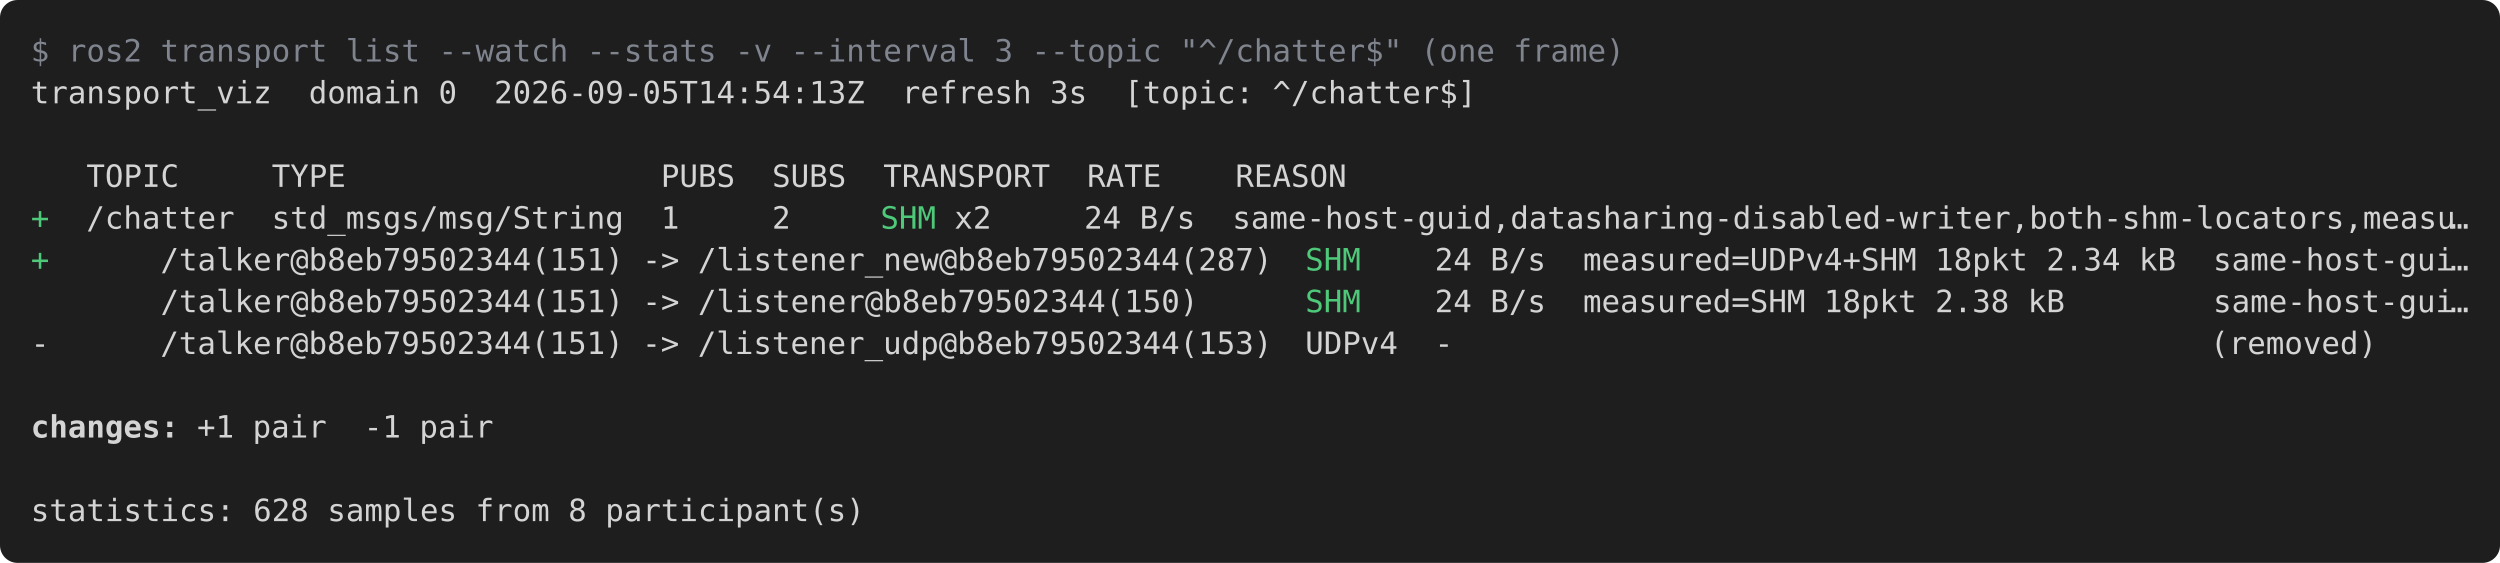
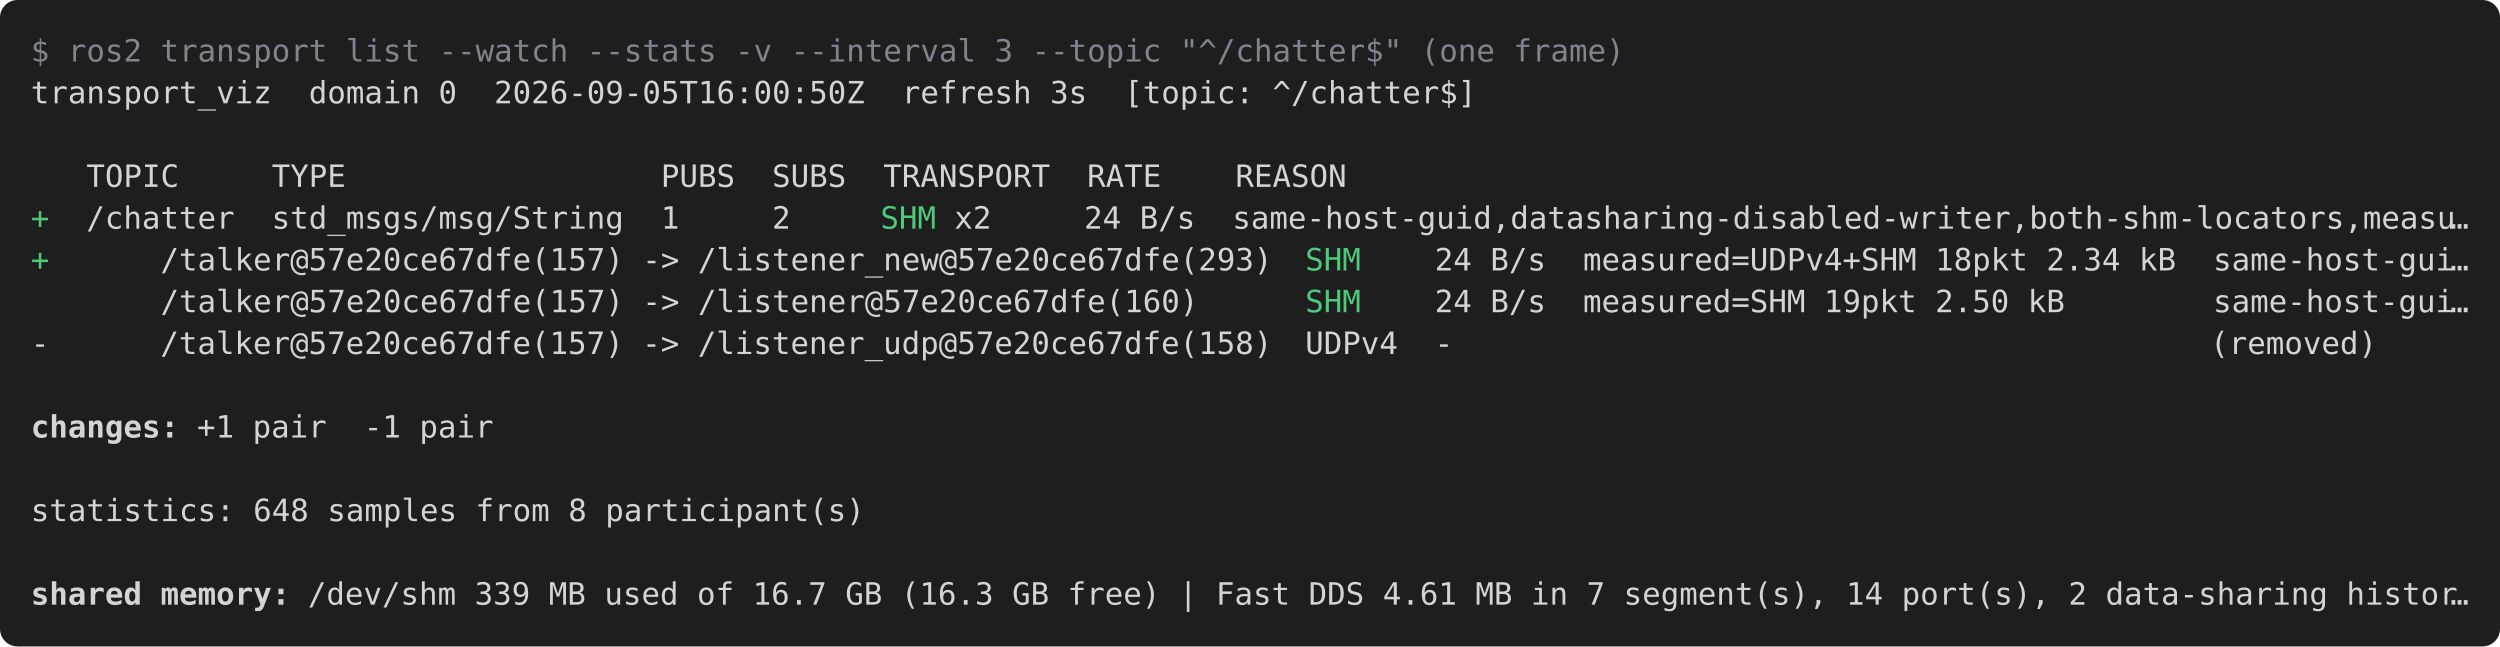
- <svg xmlns="http://www.w3.org/2000/svg" width="1137" height="256" viewBox="0 0 1137 256" font-family="SFMono-Regular, Menlo, Consolas, 'DejaVu Sans Mono', monospace" font-size="14">
+ <svg xmlns="http://www.w3.org/2000/svg" width="1137" height="294" viewBox="0 0 1137 294" font-family="SFMono-Regular, Menlo, Consolas, 'DejaVu Sans Mono', monospace" font-size="14">
  <rect width="100%" height="100%" rx="8" fill="#1e1e1e" />
  <text x="14" y="28" fill="#7f848e">$ ros2 transport list --watch --stats -v --interval 3 --topic "^/chatter$"   (one frame)</text>
  <text y="47" xml:space="preserve">
-     <tspan x="14.0" fill="#d4d4d4" textLength="655.2" lengthAdjust="spacingAndGlyphs" xml:space="preserve">transport_viz  domain 0  2026-09-05T14:54:13Z  refresh 3s  [topic: ^/chatter$]</tspan>
+     <tspan x="14.0" fill="#d4d4d4" textLength="655.2" lengthAdjust="spacingAndGlyphs" xml:space="preserve">transport_viz  domain 0  2026-09-05T16:00:50Z  refresh 3s  [topic: ^/chatter$]</tspan>
  </text>
  <text y="66" xml:space="preserve" />
  <text y="85" xml:space="preserve">
    <tspan x="14.0" fill="#d4d4d4" textLength="596.4" lengthAdjust="spacingAndGlyphs" xml:space="preserve">   TOPIC     TYPE                 PUBS  SUBS  TRANSPORT  RATE    REASON</tspan>
  </text>
  <text y="104" xml:space="preserve">
    <tspan x="14.0" fill="#4ec97a" textLength="8.4" lengthAdjust="spacingAndGlyphs" xml:space="preserve">+</tspan>
    <tspan x="22.4" fill="#d4d4d4" textLength="378.0" lengthAdjust="spacingAndGlyphs" xml:space="preserve">  /chatter  std_msgs/msg/String  1     2     </tspan>
    <tspan x="400.4" fill="#4ec97a" textLength="25.2" lengthAdjust="spacingAndGlyphs" xml:space="preserve">SHM</tspan>
    <tspan x="425.6" fill="#d4d4d4" textLength="688.8" lengthAdjust="spacingAndGlyphs" xml:space="preserve"> x2     24 B/s  same-host-guid,datasharing-disabled-writer,both-shm-locators,measu</tspan>
    <tspan x="1114.4" fill="#d4d4d4" opacity="0.55" textLength="8.4" lengthAdjust="spacingAndGlyphs" xml:space="preserve">…</tspan>
  </text>
  <text y="123" xml:space="preserve">
    <tspan x="14.0" fill="#4ec97a" textLength="8.4" lengthAdjust="spacingAndGlyphs" xml:space="preserve">+</tspan>
-     <tspan x="22.4" fill="#d4d4d4" textLength="571.2" lengthAdjust="spacingAndGlyphs" xml:space="preserve">      /talker@b8eb79502344(151) -&gt; /listener_new@b8eb79502344(287)  </tspan>
+     <tspan x="22.4" fill="#d4d4d4" textLength="571.2" lengthAdjust="spacingAndGlyphs" xml:space="preserve">      /talker@57e20ce67dfe(157) -&gt; /listener_new@57e20ce67dfe(293)  </tspan>
    <tspan x="593.6" fill="#4ec97a" textLength="25.2" lengthAdjust="spacingAndGlyphs" xml:space="preserve">SHM</tspan>
    <tspan x="618.8" fill="#d4d4d4" textLength="495.6" lengthAdjust="spacingAndGlyphs" xml:space="preserve">    24 B/s  measured=UDPv4+SHM 18pkt 2.34 kB  same-host-gui</tspan>
    <tspan x="1114.4" fill="#d4d4d4" opacity="0.55" textLength="8.4" lengthAdjust="spacingAndGlyphs" xml:space="preserve">…</tspan>
  </text>
  <text y="142" xml:space="preserve">
-     <tspan x="14.0" fill="#d4d4d4" textLength="579.6" lengthAdjust="spacingAndGlyphs" xml:space="preserve">       /talker@b8eb79502344(151) -&gt; /listener@b8eb79502344(150)      </tspan>
+     <tspan x="14.0" fill="#d4d4d4" textLength="579.6" lengthAdjust="spacingAndGlyphs" xml:space="preserve">       /talker@57e20ce67dfe(157) -&gt; /listener@57e20ce67dfe(160)      </tspan>
    <tspan x="593.6" fill="#4ec97a" textLength="25.2" lengthAdjust="spacingAndGlyphs" xml:space="preserve">SHM</tspan>
-     <tspan x="618.8" fill="#d4d4d4" textLength="495.6" lengthAdjust="spacingAndGlyphs" xml:space="preserve">    24 B/s  measured=SHM 18pkt 2.38 kB        same-host-gui</tspan>
+     <tspan x="618.8" fill="#d4d4d4" textLength="495.6" lengthAdjust="spacingAndGlyphs" xml:space="preserve">    24 B/s  measured=SHM 19pkt 2.50 kB        same-host-gui</tspan>
    <tspan x="1114.4" fill="#d4d4d4" opacity="0.55" textLength="8.4" lengthAdjust="spacingAndGlyphs" xml:space="preserve">…</tspan>
  </text>
  <text y="161" xml:space="preserve">
    <tspan x="14.0" fill="#d4d4d4" opacity="0.55" textLength="8.4" lengthAdjust="spacingAndGlyphs" xml:space="preserve">-</tspan>
    <tspan x="22.4" fill="#d4d4d4" textLength="16.8" lengthAdjust="spacingAndGlyphs" xml:space="preserve">  </tspan>
-     <tspan x="39.2" fill="#d4d4d4" opacity="0.55" textLength="537.6" lengthAdjust="spacingAndGlyphs" xml:space="preserve">    /talker@b8eb79502344(151) -&gt; /listener_udp@b8eb79502344(153)</tspan>
+     <tspan x="39.2" fill="#d4d4d4" opacity="0.55" textLength="537.6" lengthAdjust="spacingAndGlyphs" xml:space="preserve">    /talker@57e20ce67dfe(157) -&gt; /listener_udp@57e20ce67dfe(158)</tspan>
    <tspan x="576.8" fill="#d4d4d4" textLength="16.8" lengthAdjust="spacingAndGlyphs" xml:space="preserve">  </tspan>
    <tspan x="593.6" fill="#d4d4d4" opacity="0.55" textLength="42.0" lengthAdjust="spacingAndGlyphs" xml:space="preserve">UDPv4</tspan>
    <tspan x="635.6" fill="#d4d4d4" textLength="369.6" lengthAdjust="spacingAndGlyphs" xml:space="preserve">  -                                         </tspan>
    <tspan x="1005.2" fill="#d4d4d4" opacity="0.55" textLength="75.6" lengthAdjust="spacingAndGlyphs" xml:space="preserve">(removed)</tspan>
  </text>
  <text y="180" xml:space="preserve" />
  <text y="199" xml:space="preserve">
    <tspan x="14.0" fill="#d4d4d4" font-weight="bold" textLength="75.6" lengthAdjust="spacingAndGlyphs" xml:space="preserve">changes: </tspan>
    <tspan x="89.6" fill="#d4d4d4" textLength="151.2" lengthAdjust="spacingAndGlyphs" xml:space="preserve">+1 pair  -1 pair  </tspan>
  </text>
  <text y="218" xml:space="preserve" />
  <text y="237" xml:space="preserve">
-     <tspan x="14.0" fill="#d4d4d4" textLength="378.0" lengthAdjust="spacingAndGlyphs" xml:space="preserve">statistics: 628 samples from 8 participant(s)</tspan>
+     <tspan x="14.0" fill="#d4d4d4" textLength="378.0" lengthAdjust="spacingAndGlyphs" xml:space="preserve">statistics: 648 samples from 8 participant(s)</tspan>
+   </text>
+   <text y="256" xml:space="preserve" />
+   <text y="275" xml:space="preserve">
+     <tspan x="14.0" fill="#d4d4d4" font-weight="bold" textLength="126.0" lengthAdjust="spacingAndGlyphs" xml:space="preserve">shared memory: </tspan>
+     <tspan x="140.0" fill="#d4d4d4" textLength="974.4" lengthAdjust="spacingAndGlyphs" xml:space="preserve">/dev/shm 339 MB used of 16.7 GB (16.3 GB free) | Fast DDS 4.61 MB in 7 segment(s), 14 port(s), 2 data-sharing histor</tspan>
+     <tspan x="1114.4" fill="#d4d4d4" opacity="0.55" textLength="8.4" lengthAdjust="spacingAndGlyphs" xml:space="preserve">…</tspan>
  </text>
</svg>
